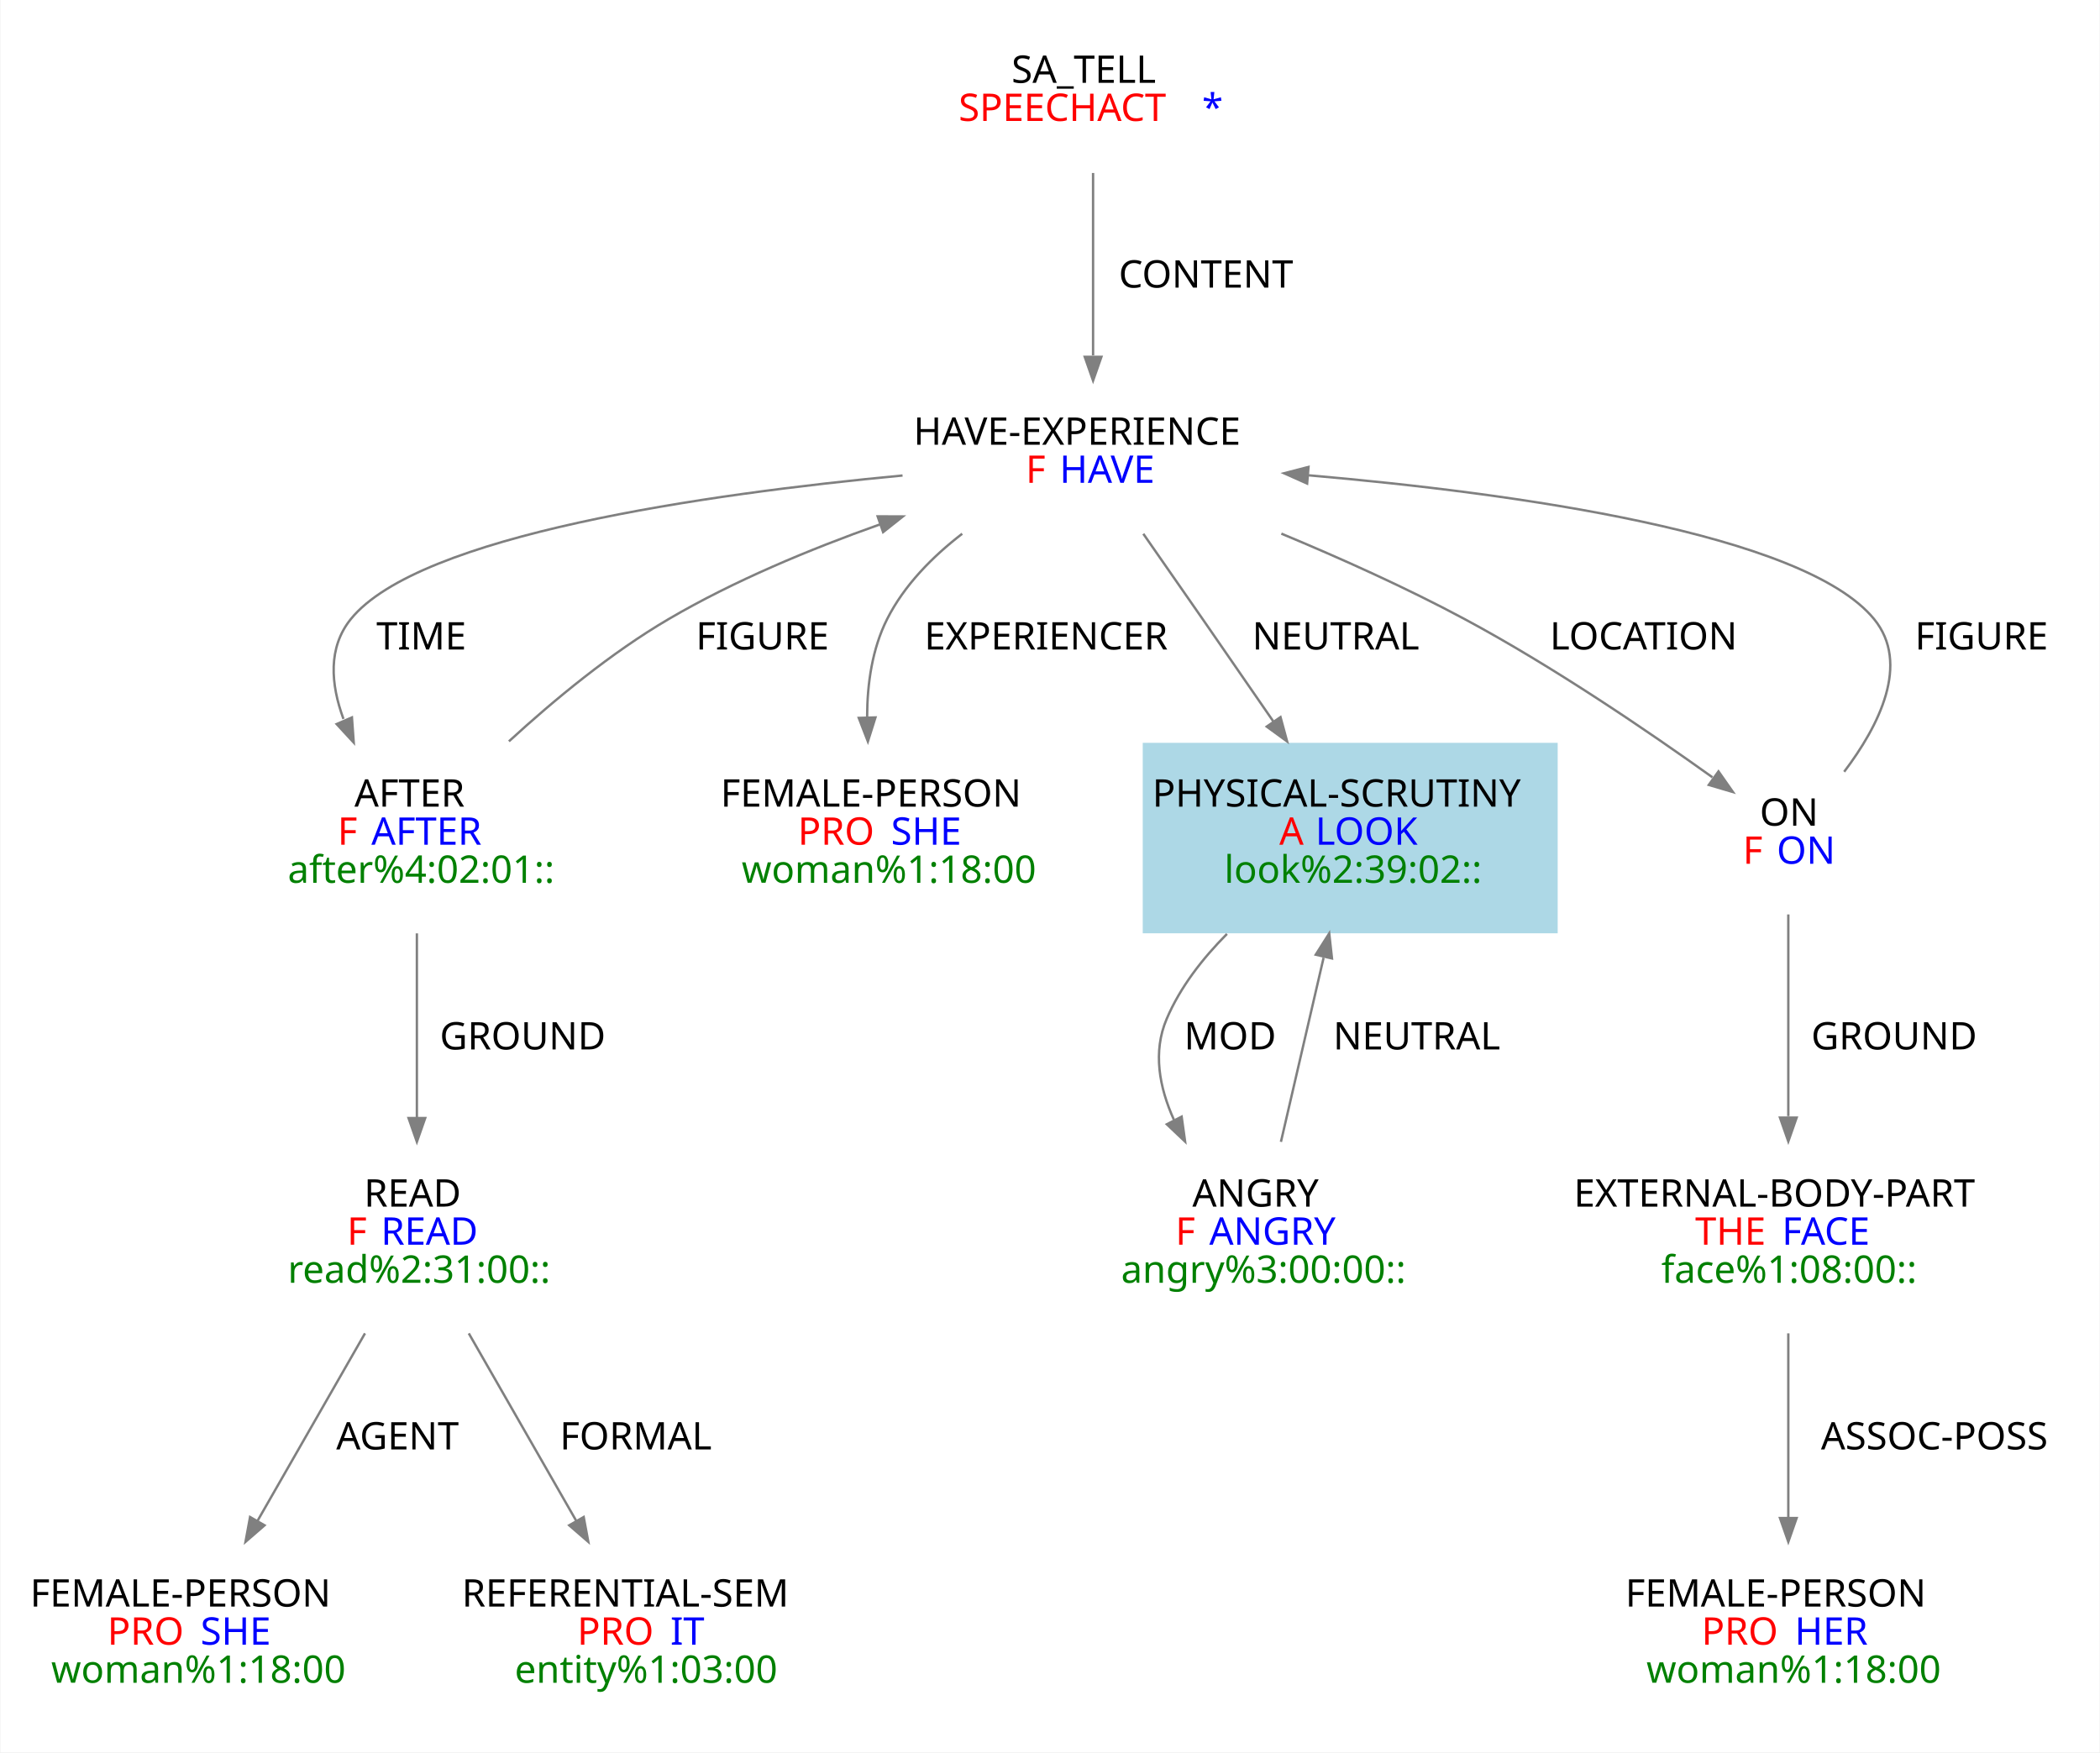
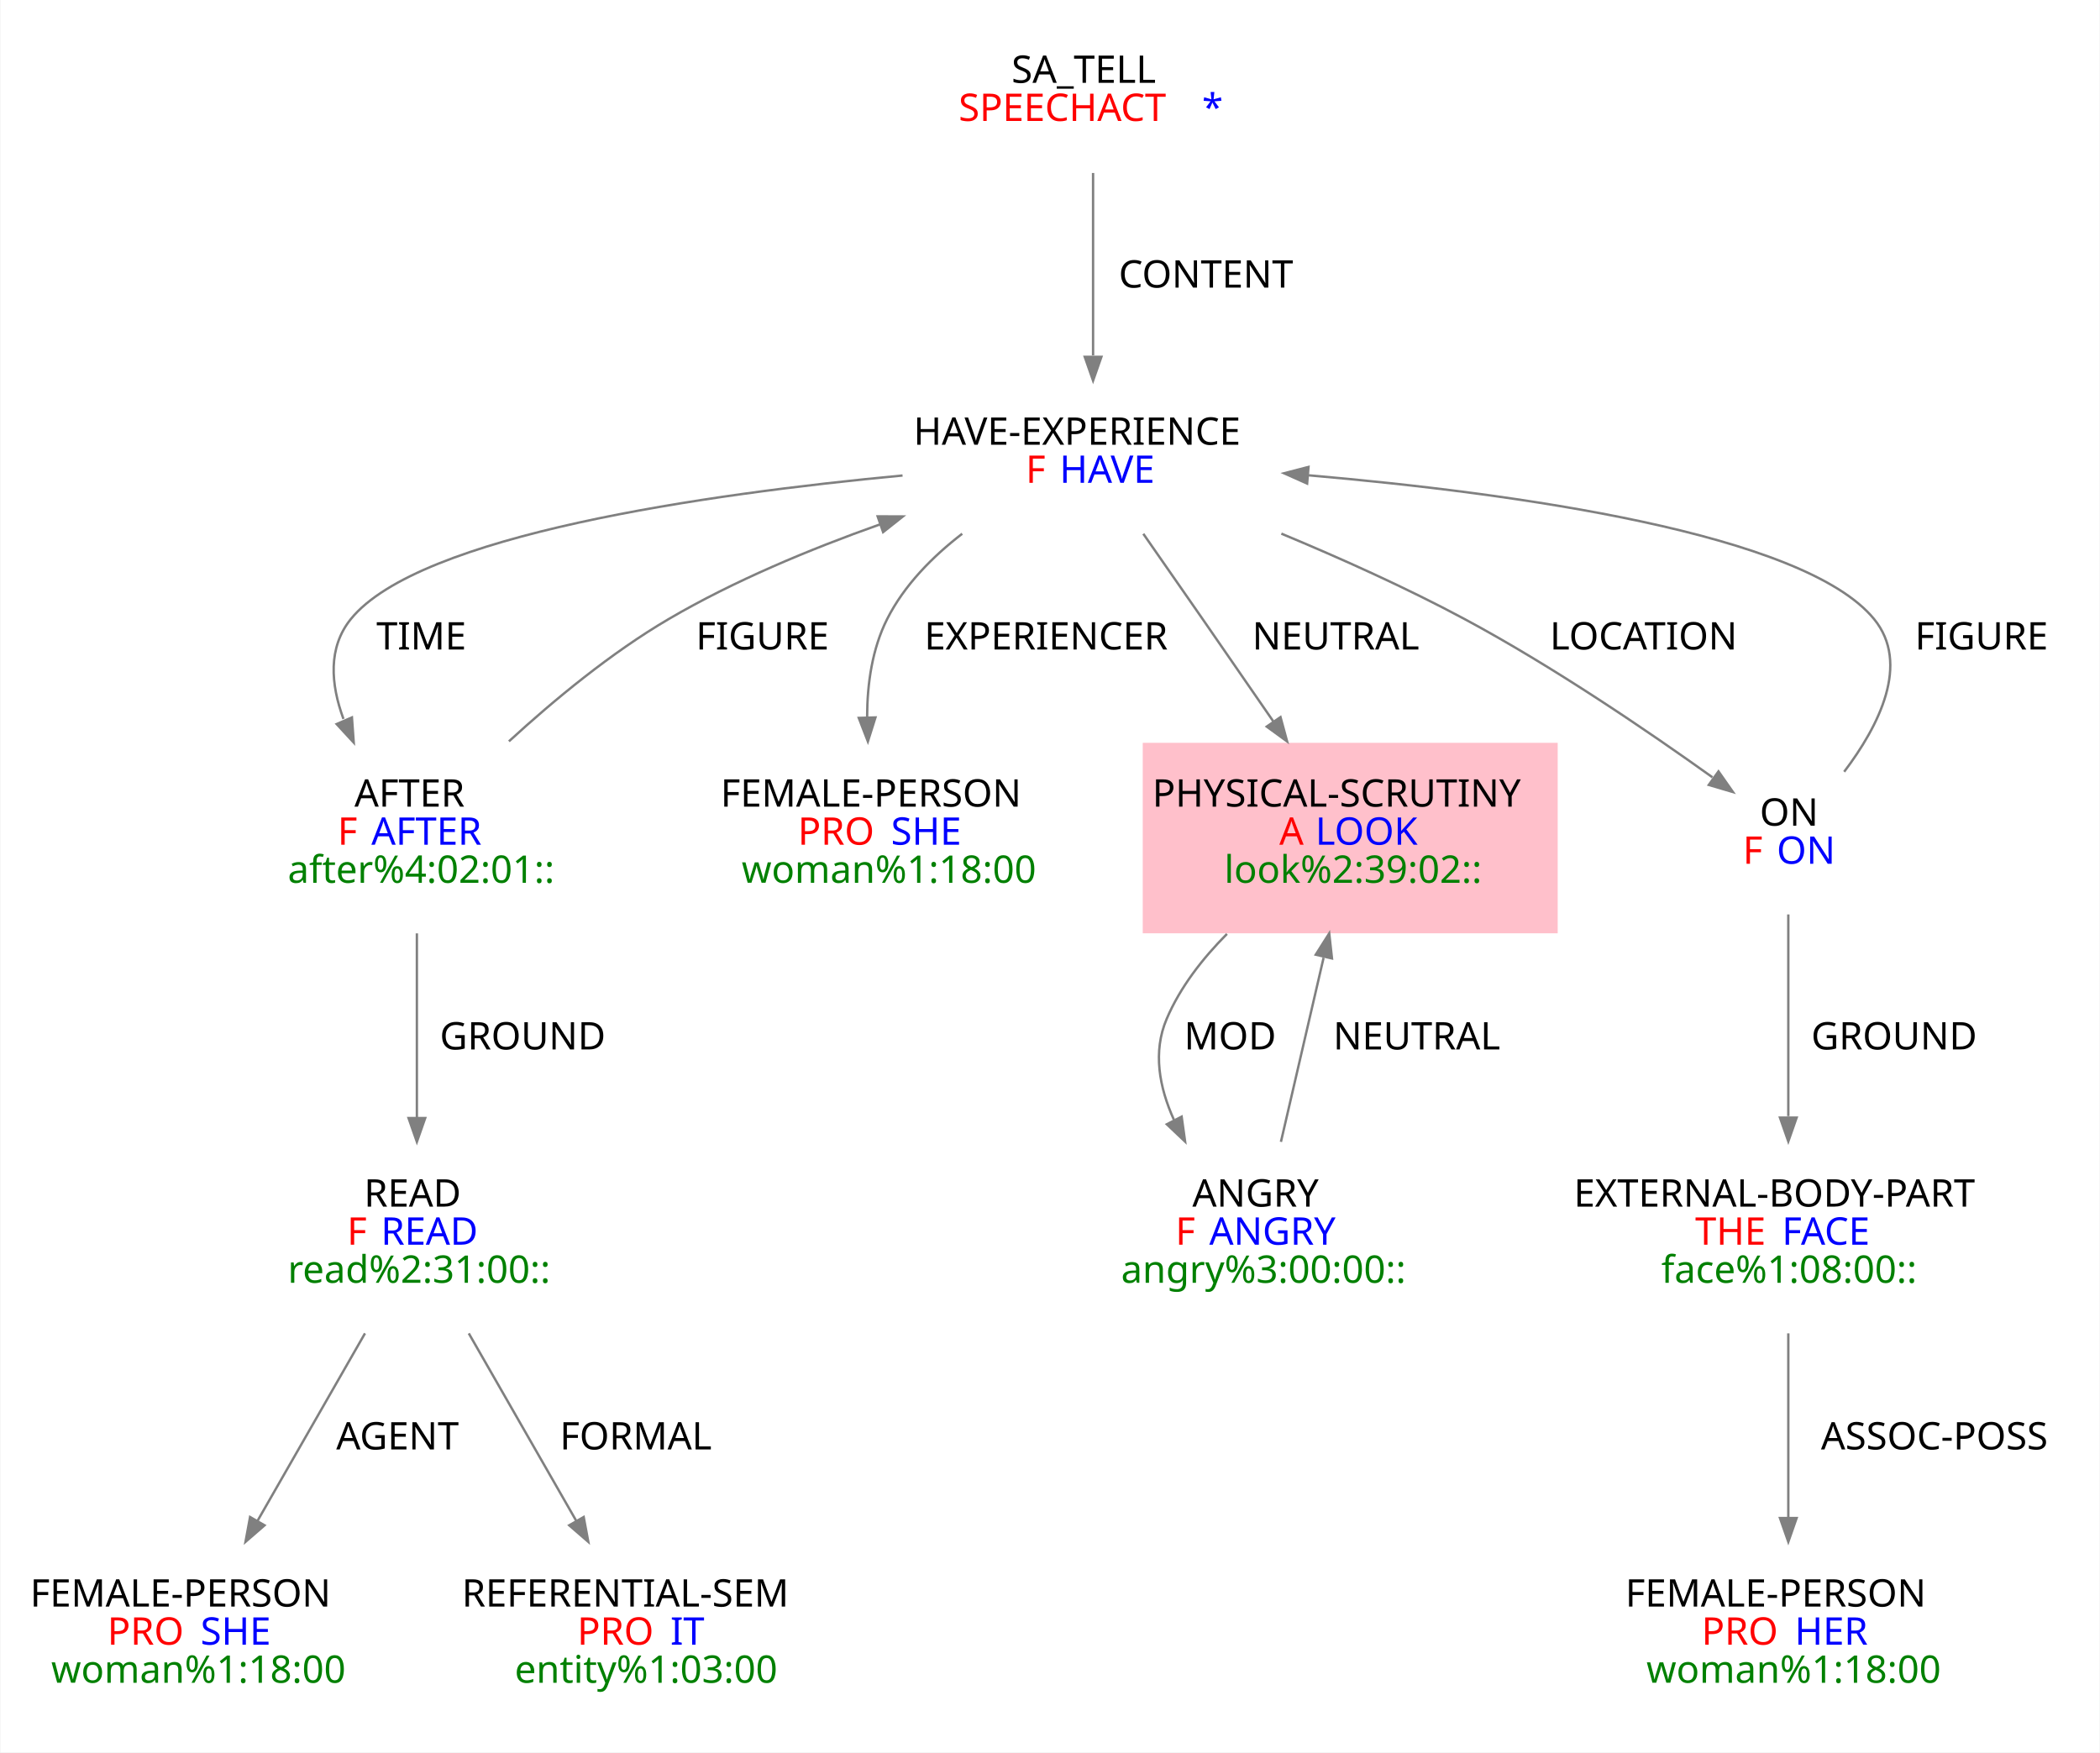
<svg xmlns="http://www.w3.org/2000/svg" xmlns:xlink="http://www.w3.org/1999/xlink" width="441pt" height="368pt" viewBox="0.00 0.00 440.81 368.00">
  <g id="graph0" class="graph" transform="scale(1 1) rotate(0) translate(4 364)">
    <polygon fill="white" stroke="transparent" points="-4,4 -4,-364 436.81,-364 436.81,4 -4,4" />
    <g id="node1" class="node">
      <g id="a_node1">
        <a xlink:href="http://trips.ihmc.us/lexicon/data/ONT::SA_TELL.xml" xlink:title="&lt;font color=&quot;green&quot;&gt;&lt;br /&gt;&lt;/font&gt; &lt;font color=&quot;black&quot;&gt;SA_TELL&lt;/font&gt; &lt;font color=&quot;green&quot;&gt;&lt;br /&gt;&lt;/font&gt; &lt;font color=&quot;red&quot;&gt;SPEECHACT&lt;/font&gt; &lt;font color=&quot;blue&quot;&gt;* &lt;/font&gt; &lt;font color=&quot;green&quot;&gt;&lt;br /&gt; &lt;/font&gt;">
          <text text-anchor="start" x="206.11" y="-346.6" font-family="Work Sans" font-size="8.00"> </text>
          <text text-anchor="start" x="208.33" y="-346.6" font-family="Work Sans" font-size="8.00">SA_TELL</text>
          <text text-anchor="start" x="242.57" y="-346.6" font-family="Work Sans" font-size="8.00"> </text>
          <text text-anchor="start" x="195" y="-338.6" font-family="Work Sans" font-size="8.00"> </text>
          <text text-anchor="start" x="197.22" y="-338.6" font-family="Work Sans" font-size="8.00" fill="red">SPEECHACT</text>
          <text text-anchor="start" x="246.12" y="-338.6" font-family="Work Sans" font-size="8.00"> </text>
          <text text-anchor="start" x="248.34" y="-338.6" font-family="Work Sans" font-size="8.00" fill="blue">* </text>
          <text text-anchor="start" x="253.68" y="-338.6" font-family="Work Sans" font-size="8.00"> </text>
          <text text-anchor="start" x="224.34" y="-330.6" font-family="Work Sans" font-size="8.00" fill="green"> </text>
        </a>
      </g>
    </g>
    <g id="node2" class="node">
      <g id="a_node2">
        <a xlink:href="http://trips.ihmc.us/lexicon/data/ONT::HAVE-EXPERIENCE.xml" xlink:title="&lt;font color=&quot;green&quot;&gt;&lt;br /&gt;&lt;/font&gt; &lt;font color=&quot;black&quot;&gt;HAVE-EXPERIENCE&lt;/font&gt; &lt;font color=&quot;green&quot;&gt;&lt;br /&gt;&lt;/font&gt; &lt;font color=&quot;red&quot;&gt;F&lt;/font&gt; &lt;font color=&quot;blue&quot;&gt;HAVE&lt;/font&gt; &lt;font color=&quot;green&quot;&gt;&lt;br /&gt; &lt;/font&gt;">
          <text text-anchor="start" x="185.51" y="-270.6" font-family="Work Sans" font-size="8.00"> </text>
          <text text-anchor="start" x="187.74" y="-270.6" font-family="Work Sans" font-size="8.00">HAVE-EXPERIENCE</text>
          <text text-anchor="start" x="263.17" y="-270.6" font-family="Work Sans" font-size="8.00"> </text>
          <text text-anchor="start" x="209.08" y="-262.6" font-family="Work Sans" font-size="8.00"> </text>
          <text text-anchor="start" x="211.3" y="-262.6" font-family="Work Sans" font-size="8.00" fill="red">F</text>
          <text text-anchor="start" x="216.19" y="-262.6" font-family="Work Sans" font-size="8.00"> </text>
          <text text-anchor="start" x="218.41" y="-262.6" font-family="Work Sans" font-size="8.00" fill="blue">HAVE</text>
          <text text-anchor="start" x="239.6" y="-262.6" font-family="Work Sans" font-size="8.00"> </text>
          <text text-anchor="start" x="224.34" y="-254.6" font-family="Work Sans" font-size="8.00" fill="green"> </text>
        </a>
      </g>
    </g>
-     <g id="edge10" class="edge">
+     <g id="edge8" class="edge">
      <path fill="none" stroke="grey" stroke-width="0.5" d="M225.45,-327.67C225.45,-316.58 225.45,-301.49 225.45,-289.38" />
      <polygon fill="grey" stroke="grey" stroke-width="0.5" points="227.2,-289.06 225.45,-284.06 223.7,-289.06 227.2,-289.06" />
      <text text-anchor="middle" x="249.16" y="-303.6" font-family="Work Sans" font-size="8.00"> CONTENT   </text>
    </g>
    <g id="node3" class="node">
      <g id="a_node3">
        <a xlink:href="http://trips.ihmc.us/lexicon/data/ONT::AFTER.xml" xlink:title="&lt;font color=&quot;green&quot;&gt;&lt;br /&gt;&lt;/font&gt; &lt;font color=&quot;black&quot;&gt;AFTER&lt;/font&gt; &lt;font color=&quot;green&quot;&gt;&lt;br /&gt;&lt;/font&gt; &lt;font color=&quot;red&quot;&gt;F&lt;/font&gt; &lt;font color=&quot;blue&quot;&gt;AFTER&lt;/font&gt; &lt;font color=&quot;green&quot;&gt;&lt;br /&gt;&lt;/font&gt; &lt;font color=&quot;green&quot;&gt;after%4:02:01::&lt;/font&gt; &lt;font color=&quot;green&quot;&gt;&lt;br /&gt; &lt;/font&gt;">
          <text text-anchor="start" x="68.12" y="-194.6" font-family="Work Sans" font-size="8.00"> </text>
          <text text-anchor="start" x="70.34" y="-194.6" font-family="Work Sans" font-size="8.00">AFTER</text>
          <text text-anchor="start" x="96.56" y="-194.6" font-family="Work Sans" font-size="8.00"> </text>
          <text text-anchor="start" x="64.56" y="-186.6" font-family="Work Sans" font-size="8.00"> </text>
          <text text-anchor="start" x="66.79" y="-186.6" font-family="Work Sans" font-size="8.00" fill="red">F</text>
          <text text-anchor="start" x="71.67" y="-186.6" font-family="Work Sans" font-size="8.00"> </text>
          <text text-anchor="start" x="73.89" y="-186.6" font-family="Work Sans" font-size="8.00" fill="blue">AFTER</text>
          <text text-anchor="start" x="100.12" y="-186.6" font-family="Work Sans" font-size="8.00"> </text>
          <text text-anchor="start" x="54.1" y="-178.6" font-family="Work Sans" font-size="8.00"> </text>
          <text text-anchor="start" x="56.32" y="-178.6" font-family="Work Sans" font-size="8.00" fill="green">after%4:02:01::</text>
          <text text-anchor="start" x="110.58" y="-178.6" font-family="Work Sans" font-size="8.00"> </text>
          <text text-anchor="start" x="82.34" y="-170.6" font-family="Work Sans" font-size="8.00" fill="green"> </text>
        </a>
      </g>
    </g>
-     <g id="edge2" class="edge">
+     <g id="edge10" class="edge">
      <path fill="none" stroke="grey" stroke-width="0.5" d="M185.44,-264.14C144.19,-260.26 83.92,-251.67 69.59,-234 64.74,-228.01 65.34,-220.34 68.03,-213.02" />
      <polygon fill="grey" stroke="grey" stroke-width="0.5" points="69.81,-213.33 70.19,-208.05 66.6,-211.94 69.81,-213.33" />
      <text text-anchor="middle" x="84.38" y="-227.6" font-family="Work Sans" font-size="8.00"> TIME   </text>
    </g>
    <g id="node7" class="node">
      <g id="a_node7">
        <a xlink:href="http://trips.ihmc.us/lexicon/data/ONT::FEMALE-PERSON.xml" xlink:title="&lt;font color=&quot;green&quot;&gt;&lt;br /&gt;&lt;/font&gt; &lt;font color=&quot;black&quot;&gt;FEMALE-PERSON&lt;/font&gt; &lt;font color=&quot;green&quot;&gt;&lt;br /&gt;&lt;/font&gt; &lt;font color=&quot;red&quot;&gt;PRO&lt;/font&gt; &lt;font color=&quot;blue&quot;&gt;SHE&lt;/font&gt; &lt;font color=&quot;green&quot;&gt;&lt;br /&gt;&lt;/font&gt; &lt;font color=&quot;green&quot;&gt;woman%1:18:00&lt;/font&gt; &lt;font color=&quot;green&quot;&gt;&lt;br /&gt; &lt;/font&gt;">
          <text text-anchor="start" x="145" y="-194.6" font-family="Work Sans" font-size="8.00"> </text>
          <text text-anchor="start" x="147.22" y="-194.6" font-family="Work Sans" font-size="8.00">FEMALE-PERSON</text>
          <text text-anchor="start" x="215.68" y="-194.6" font-family="Work Sans" font-size="8.00"> </text>
          <text text-anchor="start" x="161.22" y="-186.6" font-family="Work Sans" font-size="8.00"> </text>
          <text text-anchor="start" x="163.45" y="-186.6" font-family="Work Sans" font-size="8.00" fill="red">PRO</text>
          <text text-anchor="start" x="180.78" y="-186.6" font-family="Work Sans" font-size="8.00"> </text>
          <text text-anchor="start" x="183.01" y="-186.6" font-family="Work Sans" font-size="8.00" fill="blue">SHE</text>
          <text text-anchor="start" x="199.46" y="-186.6" font-family="Work Sans" font-size="8.00"> </text>
          <text text-anchor="start" x="149.43" y="-178.6" font-family="Work Sans" font-size="8.00"> </text>
          <text text-anchor="start" x="151.65" y="-178.6" font-family="Work Sans" font-size="8.00" fill="green">woman%1:18:00</text>
          <text text-anchor="start" x="211.25" y="-178.6" font-family="Work Sans" font-size="8.00"> </text>
          <text text-anchor="start" x="180.34" y="-170.6" font-family="Work Sans" font-size="8.00" fill="green"> </text>
        </a>
      </g>
    </g>
-     <g id="edge4" class="edge">
+     <g id="edge5" class="edge">
      <path fill="none" stroke="grey" stroke-width="0.5" d="M197.97,-251.91C191.68,-247.07 185.79,-241.08 182.21,-234 179.07,-227.78 178.02,-220.42 178,-213.48" />
      <polygon fill="grey" stroke="grey" stroke-width="0.5" points="179.75,-213.33 178.16,-208.28 176.25,-213.23 179.75,-213.33" />
      <text text-anchor="middle" x="215.57" y="-227.6" font-family="Work Sans" font-size="8.00"> EXPERIENCER   </text>
    </g>
    <g id="node8" class="node">
      <g id="a_node8">
        <a xlink:href="http://trips.ihmc.us/lexicon/data/ONT::PHYSICAL-SCRUTINY.xml" xlink:title="&lt;font color=&quot;green&quot;&gt;&lt;br /&gt;&lt;/font&gt; &lt;font color=&quot;black&quot;&gt;PHYSICAL-SCRUTINY&lt;/font&gt; &lt;font color=&quot;green&quot;&gt;&lt;br /&gt;&lt;/font&gt; &lt;font color=&quot;red&quot;&gt;A&lt;/font&gt; &lt;font color=&quot;blue&quot;&gt;LOOK&lt;/font&gt; &lt;font color=&quot;green&quot;&gt;&lt;br /&gt;&lt;/font&gt; &lt;font color=&quot;green&quot;&gt;look%2:39:02::&lt;/font&gt; &lt;font color=&quot;green&quot;&gt;&lt;br /&gt; &lt;/font&gt;">
-           <polygon fill="lightblue" stroke="transparent" points="323.02,-208 235.88,-208 235.88,-168 323.02,-168 323.02,-208" />
+           <polygon fill="pink" stroke="transparent" points="323.02,-208 235.88,-208 235.88,-168 323.02,-168 323.02,-208" />
          <text text-anchor="start" x="235.67" y="-194.6" font-family="Work Sans" font-size="8.00"> </text>
          <text text-anchor="start" x="237.89" y="-194.6" font-family="Work Sans" font-size="8.00">PHYSICAL-SCRUTINY</text>
          <text text-anchor="start" x="321.01" y="-194.6" font-family="Work Sans" font-size="8.00"> </text>
          <text text-anchor="start" x="262.33" y="-186.6" font-family="Work Sans" font-size="8.00"> </text>
          <text text-anchor="start" x="264.56" y="-186.6" font-family="Work Sans" font-size="8.00" fill="red">A</text>
          <text text-anchor="start" x="269.89" y="-186.6" font-family="Work Sans" font-size="8.00"> </text>
          <text text-anchor="start" x="272.12" y="-186.6" font-family="Work Sans" font-size="8.00" fill="blue">LOOK</text>
          <text text-anchor="start" x="294.35" y="-186.6" font-family="Work Sans" font-size="8.00"> </text>
          <text text-anchor="start" x="250.77" y="-178.6" font-family="Work Sans" font-size="8.00"> </text>
          <text text-anchor="start" x="252.99" y="-178.6" font-family="Work Sans" font-size="8.00" fill="green">look%2:39:02::</text>
          <text text-anchor="start" x="305.91" y="-178.6" font-family="Work Sans" font-size="8.00"> </text>
          <text text-anchor="start" x="278.34" y="-170.6" font-family="Work Sans" font-size="8.00" fill="green"> </text>
        </a>
      </g>
    </g>
-     <g id="edge8" class="edge">
+     <g id="edge6" class="edge">
      <path fill="none" stroke="grey" stroke-width="0.5" d="M236,-251.9C239.92,-246.28 244.39,-239.85 248.45,-234 253.28,-227.03 258.52,-219.43 263.3,-212.5" />
      <polygon fill="grey" stroke="grey" stroke-width="0.5" points="264.81,-213.4 266.2,-208.29 261.92,-211.41 264.81,-213.4" />
      <text text-anchor="middle" x="276.42" y="-227.6" font-family="Work Sans" font-size="8.00"> NEUTRAL   </text>
    </g>
    <g id="node10" class="node">
      <g id="a_node10">
        <a xlink:href="http://trips.ihmc.us/lexicon/data/ONT::ON.xml" xlink:title="&lt;font color=&quot;green&quot;&gt;&lt;br /&gt;&lt;/font&gt; &lt;font color=&quot;black&quot;&gt;ON&lt;/font&gt; &lt;font color=&quot;green&quot;&gt;&lt;br /&gt;&lt;/font&gt; &lt;font color=&quot;red&quot;&gt;F&lt;/font&gt; &lt;font color=&quot;blue&quot;&gt;ON&lt;/font&gt; &lt;font color=&quot;green&quot;&gt;&lt;br /&gt; &lt;/font&gt;">
          <text text-anchor="start" x="363.23" y="-190.6" font-family="Work Sans" font-size="8.00"> </text>
          <text text-anchor="start" x="365.45" y="-190.6" font-family="Work Sans" font-size="8.00">ON</text>
          <text text-anchor="start" x="377.45" y="-190.6" font-family="Work Sans" font-size="8.00"> </text>
          <text text-anchor="start" x="359.67" y="-182.6" font-family="Work Sans" font-size="8.00"> </text>
          <text text-anchor="start" x="361.9" y="-182.6" font-family="Work Sans" font-size="8.00" fill="red">F</text>
          <text text-anchor="start" x="366.78" y="-182.6" font-family="Work Sans" font-size="8.00"> </text>
          <text text-anchor="start" x="369.01" y="-182.6" font-family="Work Sans" font-size="8.00" fill="blue">ON</text>
          <text text-anchor="start" x="381.01" y="-182.6" font-family="Work Sans" font-size="8.00"> </text>
          <text text-anchor="start" x="370.34" y="-174.6" font-family="Work Sans" font-size="8.00" fill="green"> </text>
        </a>
      </g>
    </g>
-     <g id="edge14" class="edge">
+     <g id="edge7" class="edge">
      <path fill="none" stroke="grey" stroke-width="0.5" d="M264.99,-251.93C277.52,-246.72 291.27,-240.53 303.45,-234 322.06,-224.02 342.06,-210.39 355.52,-200.76" />
      <polygon fill="grey" stroke="grey" stroke-width="0.5" points="356.79,-202 359.83,-197.66 354.75,-199.16 356.79,-202" />
      <text text-anchor="middle" x="341.05" y="-227.6" font-family="Work Sans" font-size="8.00"> LOCATION   </text>
    </g>
-     <g id="edge13" class="edge">
+     <g id="edge14" class="edge">
      <path fill="none" stroke="grey" stroke-width="0.5" d="M102.78,-208.31C112.28,-217.03 124.27,-226.93 136.34,-234 150.02,-242.02 166,-248.66 180.61,-253.84" />
      <polygon fill="grey" stroke="grey" stroke-width="0.5" points="180.21,-255.56 185.51,-255.54 181.36,-252.25 180.21,-255.56" />
      <text text-anchor="middle" x="156.01" y="-227.6" font-family="Work Sans" font-size="8.00"> FIGURE   </text>
    </g>
    <g id="node4" class="node">
      <g id="a_node4">
        <a xlink:href="http://trips.ihmc.us/lexicon/data/ONT::READ.xml" xlink:title="&lt;font color=&quot;green&quot;&gt;&lt;br /&gt;&lt;/font&gt; &lt;font color=&quot;black&quot;&gt;READ&lt;/font&gt; &lt;font color=&quot;green&quot;&gt;&lt;br /&gt;&lt;/font&gt; &lt;font color=&quot;red&quot;&gt;F&lt;/font&gt; &lt;font color=&quot;blue&quot;&gt;READ&lt;/font&gt; &lt;font color=&quot;green&quot;&gt;&lt;br /&gt;&lt;/font&gt; &lt;font color=&quot;green&quot;&gt;read%2:31:00::&lt;/font&gt; &lt;font color=&quot;green&quot;&gt;&lt;br /&gt; &lt;/font&gt;">
          <text text-anchor="start" x="70.12" y="-110.6" font-family="Work Sans" font-size="8.00"> </text>
          <text text-anchor="start" x="72.34" y="-110.6" font-family="Work Sans" font-size="8.00">READ</text>
          <text text-anchor="start" x="94.56" y="-110.6" font-family="Work Sans" font-size="8.00"> </text>
          <text text-anchor="start" x="66.56" y="-102.6" font-family="Work Sans" font-size="8.00"> </text>
          <text text-anchor="start" x="68.78" y="-102.6" font-family="Work Sans" font-size="8.00" fill="red">F</text>
          <text text-anchor="start" x="73.67" y="-102.6" font-family="Work Sans" font-size="8.00"> </text>
          <text text-anchor="start" x="75.89" y="-102.6" font-family="Work Sans" font-size="8.00" fill="blue">READ</text>
          <text text-anchor="start" x="98.12" y="-102.6" font-family="Work Sans" font-size="8.00"> </text>
          <text text-anchor="start" x="54.1" y="-94.6" font-family="Work Sans" font-size="8.00"> </text>
          <text text-anchor="start" x="56.32" y="-94.6" font-family="Work Sans" font-size="8.00" fill="green">read%2:31:00::</text>
          <text text-anchor="start" x="110.58" y="-94.6" font-family="Work Sans" font-size="8.00"> </text>
          <text text-anchor="start" x="82.34" y="-86.6" font-family="Work Sans" font-size="8.00" fill="green"> </text>
        </a>
      </g>
    </g>
-     <g id="edge9" class="edge">
+     <g id="edge12" class="edge">
      <path fill="none" stroke="grey" stroke-width="0.5" d="M83.45,-167.98C83.45,-156.47 83.45,-141.68 83.45,-129.33" />
      <polygon fill="grey" stroke="grey" stroke-width="0.5" points="85.2,-129.2 83.45,-124.2 81.7,-129.2 85.2,-129.2" />
      <text text-anchor="middle" x="105.67" y="-143.6" font-family="Work Sans" font-size="8.00"> GROUND   </text>
    </g>
    <g id="node5" class="node">
      <g id="a_node5">
        <a xlink:href="http://trips.ihmc.us/lexicon/data/ONT::FEMALE-PERSON.xml" xlink:title="&lt;font color=&quot;green&quot;&gt;&lt;br /&gt;&lt;/font&gt; &lt;font color=&quot;black&quot;&gt;FEMALE-PERSON&lt;/font&gt; &lt;font color=&quot;green&quot;&gt;&lt;br /&gt;&lt;/font&gt; &lt;font color=&quot;red&quot;&gt;PRO&lt;/font&gt; &lt;font color=&quot;blue&quot;&gt;SHE&lt;/font&gt; &lt;font color=&quot;green&quot;&gt;&lt;br /&gt;&lt;/font&gt; &lt;font color=&quot;green&quot;&gt;woman%1:18:00&lt;/font&gt; &lt;font color=&quot;green&quot;&gt;&lt;br /&gt; &lt;/font&gt;">
          <text text-anchor="start" x="0" y="-26.6" font-family="Work Sans" font-size="8.00"> </text>
          <text text-anchor="start" x="2.22" y="-26.6" font-family="Work Sans" font-size="8.00">FEMALE-PERSON</text>
          <text text-anchor="start" x="70.68" y="-26.6" font-family="Work Sans" font-size="8.00"> </text>
          <text text-anchor="start" x="16.22" y="-18.6" font-family="Work Sans" font-size="8.00"> </text>
          <text text-anchor="start" x="18.45" y="-18.6" font-family="Work Sans" font-size="8.00" fill="red">PRO</text>
          <text text-anchor="start" x="35.78" y="-18.6" font-family="Work Sans" font-size="8.00"> </text>
          <text text-anchor="start" x="38.01" y="-18.6" font-family="Work Sans" font-size="8.00" fill="blue">SHE</text>
          <text text-anchor="start" x="54.46" y="-18.6" font-family="Work Sans" font-size="8.00"> </text>
          <text text-anchor="start" x="4.43" y="-10.6" font-family="Work Sans" font-size="8.00"> </text>
          <text text-anchor="start" x="6.65" y="-10.6" font-family="Work Sans" font-size="8.00" fill="green">woman%1:18:00</text>
          <text text-anchor="start" x="66.25" y="-10.6" font-family="Work Sans" font-size="8.00"> </text>
          <text text-anchor="start" x="35.34" y="-2.6" font-family="Work Sans" font-size="8.00" fill="green"> </text>
        </a>
      </g>
    </g>
    <g id="edge1" class="edge">
      <path fill="none" stroke="grey" stroke-width="0.5" d="M72.55,-83.98C65.84,-72.27 57.17,-57.15 50.02,-44.67" />
      <polygon fill="grey" stroke="grey" stroke-width="0.5" points="51.46,-43.67 47.46,-40.2 48.42,-45.41 51.46,-43.67" />
      <text text-anchor="middle" x="79.39" y="-59.6" font-family="Work Sans" font-size="8.00"> AGENT   </text>
    </g>
    <g id="node6" class="node">
      <g id="a_node6">
        <a xlink:href="http://trips.ihmc.us/lexicon/data/ONT::REFERENTIAL-SEM.xml" xlink:title="&lt;font color=&quot;green&quot;&gt;&lt;br /&gt;&lt;/font&gt; &lt;font color=&quot;black&quot;&gt;REFERENTIAL-SEM&lt;/font&gt; &lt;font color=&quot;green&quot;&gt;&lt;br /&gt;&lt;/font&gt; &lt;font color=&quot;red&quot;&gt;PRO&lt;/font&gt; &lt;font color=&quot;blue&quot;&gt;IT&lt;/font&gt; &lt;font color=&quot;green&quot;&gt;&lt;br /&gt;&lt;/font&gt; &lt;font color=&quot;green&quot;&gt;entity%1:03:00&lt;/font&gt; &lt;font color=&quot;green&quot;&gt;&lt;br /&gt; &lt;/font&gt;">
          <text text-anchor="start" x="90.67" y="-26.6" font-family="Work Sans" font-size="8.00"> </text>
          <text text-anchor="start" x="92.89" y="-26.6" font-family="Work Sans" font-size="8.00">REFERENTIAL-SEM</text>
          <text text-anchor="start" x="168.01" y="-26.6" font-family="Work Sans" font-size="8.00"> </text>
          <text text-anchor="start" x="114.89" y="-18.6" font-family="Work Sans" font-size="8.00"> </text>
          <text text-anchor="start" x="117.12" y="-18.6" font-family="Work Sans" font-size="8.00" fill="red">PRO</text>
          <text text-anchor="start" x="134.45" y="-18.6" font-family="Work Sans" font-size="8.00"> </text>
          <text text-anchor="start" x="136.68" y="-18.6" font-family="Work Sans" font-size="8.00" fill="blue">IT</text>
          <text text-anchor="start" x="143.79" y="-18.6" font-family="Work Sans" font-size="8.00"> </text>
          <text text-anchor="start" x="101.77" y="-10.6" font-family="Work Sans" font-size="8.00"> </text>
          <text text-anchor="start" x="103.99" y="-10.6" font-family="Work Sans" font-size="8.00" fill="green">entity%1:03:00</text>
          <text text-anchor="start" x="156.91" y="-10.6" font-family="Work Sans" font-size="8.00"> </text>
          <text text-anchor="start" x="129.34" y="-2.6" font-family="Work Sans" font-size="8.00" fill="green"> </text>
        </a>
      </g>
    </g>
-     <g id="edge6" class="edge">
+     <g id="edge9" class="edge">
      <path fill="none" stroke="grey" stroke-width="0.5" d="M94.35,-83.98C101.07,-72.27 109.73,-57.15 116.88,-44.67" />
      <polygon fill="grey" stroke="grey" stroke-width="0.5" points="118.48,-45.41 119.45,-40.2 115.44,-43.67 118.48,-45.41" />
      <text text-anchor="middle" x="129.42" y="-59.6" font-family="Work Sans" font-size="8.00"> FORMAL   </text>
    </g>
    <g id="node9" class="node">
      <g id="a_node9">
        <a xlink:href="http://trips.ihmc.us/lexicon/data/ONT::ANGRY.xml" xlink:title="&lt;font color=&quot;green&quot;&gt;&lt;br /&gt;&lt;/font&gt; &lt;font color=&quot;black&quot;&gt;ANGRY&lt;/font&gt; &lt;font color=&quot;green&quot;&gt;&lt;br /&gt;&lt;/font&gt; &lt;font color=&quot;red&quot;&gt;F&lt;/font&gt; &lt;font color=&quot;blue&quot;&gt;ANGRY&lt;/font&gt; &lt;font color=&quot;green&quot;&gt;&lt;br /&gt;&lt;/font&gt; &lt;font color=&quot;green&quot;&gt;angry%3:00:00::&lt;/font&gt; &lt;font color=&quot;green&quot;&gt;&lt;br /&gt; &lt;/font&gt;">
          <text text-anchor="start" x="244.07" y="-110.6" font-family="Work Sans" font-size="8.00"> </text>
          <text text-anchor="start" x="246.3" y="-110.6" font-family="Work Sans" font-size="8.00">ANGRY</text>
          <text text-anchor="start" x="274.61" y="-110.6" font-family="Work Sans" font-size="8.00"> </text>
          <text text-anchor="start" x="240.52" y="-102.6" font-family="Work Sans" font-size="8.00"> </text>
          <text text-anchor="start" x="242.74" y="-102.6" font-family="Work Sans" font-size="8.00" fill="red">F</text>
          <text text-anchor="start" x="247.63" y="-102.6" font-family="Work Sans" font-size="8.00"> </text>
          <text text-anchor="start" x="249.85" y="-102.6" font-family="Work Sans" font-size="8.00" fill="blue">ANGRY</text>
          <text text-anchor="start" x="278.16" y="-102.6" font-family="Work Sans" font-size="8.00"> </text>
          <text text-anchor="start" x="229.1" y="-94.6" font-family="Work Sans" font-size="8.00"> </text>
          <text text-anchor="start" x="231.32" y="-94.6" font-family="Work Sans" font-size="8.00" fill="green">angry%3:00:00::</text>
          <text text-anchor="start" x="289.58" y="-94.6" font-family="Work Sans" font-size="8.00"> </text>
          <text text-anchor="start" x="259.34" y="-86.6" font-family="Work Sans" font-size="8.00" fill="green"> </text>
        </a>
      </g>
    </g>
-     <g id="edge7" class="edge">
+     <g id="edge4" class="edge">
      <path fill="none" stroke="grey" stroke-width="0.5" d="M253.57,-167.87C248.42,-162.69 243.73,-156.66 240.9,-150 237.97,-143.12 239.34,-135.67 242.42,-128.85" />
      <polygon fill="grey" stroke="grey" stroke-width="0.5" points="244.05,-129.49 244.78,-124.25 240.94,-127.89 244.05,-129.49" />
      <text text-anchor="middle" x="254.23" y="-143.6" font-family="Work Sans" font-size="8.00"> MOD   </text>
    </g>
    <g id="edge11" class="edge">
      <path fill="none" stroke="grey" stroke-width="0.5" d="M264.9,-124.2C267.57,-135.74 271,-150.54 273.86,-162.86" />
      <polygon fill="grey" stroke="grey" stroke-width="0.5" points="272.21,-163.51 275.04,-167.98 275.62,-162.72 272.21,-163.51" />
      <text text-anchor="middle" x="293.42" y="-143.6" font-family="Work Sans" font-size="8.00"> NEUTRAL   </text>
    </g>
-     <g id="edge3" class="edge">
+     <g id="edge2" class="edge">
      <path fill="none" stroke="grey" stroke-width="0.5" d="M383.18,-201.92C390.47,-211.56 397.13,-224.63 389.45,-234 374.69,-252.03 313.99,-260.42 270.75,-264.18" />
      <polygon fill="grey" stroke="grey" stroke-width="0.5" points="270.4,-262.45 265.56,-264.61 270.69,-265.94 270.4,-262.45" />
      <text text-anchor="middle" x="412.01" y="-227.6" font-family="Work Sans" font-size="8.00"> FIGURE   </text>
    </g>
    <g id="node11" class="node">
      <g id="a_node11">
        <a xlink:href="http://trips.ihmc.us/lexicon/data/ONT::EXTERNAL-BODY-PART.xml" xlink:title="&lt;font color=&quot;green&quot;&gt;&lt;br /&gt;&lt;/font&gt; &lt;font color=&quot;black&quot;&gt;EXTERNAL-BODY-PART&lt;/font&gt; &lt;font color=&quot;green&quot;&gt;&lt;br /&gt;&lt;/font&gt; &lt;font color=&quot;red&quot;&gt;THE&lt;/font&gt; &lt;font color=&quot;blue&quot;&gt;FACE&lt;/font&gt; &lt;font color=&quot;green&quot;&gt;&lt;br /&gt;&lt;/font&gt; &lt;font color=&quot;green&quot;&gt;face%1:08:00::&lt;/font&gt; &lt;font color=&quot;green&quot;&gt;&lt;br /&gt; &lt;/font&gt;">
          <text text-anchor="start" x="324.18" y="-110.6" font-family="Work Sans" font-size="8.00"> </text>
          <text text-anchor="start" x="326.4" y="-110.6" font-family="Work Sans" font-size="8.00">EXTERNAL-BODY-PART</text>
          <text text-anchor="start" x="416.5" y="-110.6" font-family="Work Sans" font-size="8.00"> </text>
          <text text-anchor="start" x="349.67" y="-102.6" font-family="Work Sans" font-size="8.00"> </text>
          <text text-anchor="start" x="351.89" y="-102.6" font-family="Work Sans" font-size="8.00" fill="red">THE</text>
          <text text-anchor="start" x="367.89" y="-102.6" font-family="Work Sans" font-size="8.00"> </text>
          <text text-anchor="start" x="370.11" y="-102.6" font-family="Work Sans" font-size="8.00" fill="blue">FACE</text>
          <text text-anchor="start" x="391.01" y="-102.6" font-family="Work Sans" font-size="8.00"> </text>
          <text text-anchor="start" x="342.54" y="-94.6" font-family="Work Sans" font-size="8.00"> </text>
          <text text-anchor="start" x="344.77" y="-94.6" font-family="Work Sans" font-size="8.00" fill="green">face%1:08:00::</text>
          <text text-anchor="start" x="398.14" y="-94.6" font-family="Work Sans" font-size="8.00"> </text>
          <text text-anchor="start" x="370.34" y="-86.6" font-family="Work Sans" font-size="8.00" fill="green"> </text>
        </a>
      </g>
    </g>
-     <g id="edge5" class="edge">
+     <g id="edge13" class="edge">
      <path fill="none" stroke="grey" stroke-width="0.5" d="M371.45,-171.96C371.45,-160.12 371.45,-143.38 371.45,-129.6" />
      <polygon fill="grey" stroke="grey" stroke-width="0.5" points="373.2,-129.29 371.45,-124.29 369.7,-129.29 373.2,-129.29" />
      <text text-anchor="middle" x="393.67" y="-143.6" font-family="Work Sans" font-size="8.00"> GROUND   </text>
    </g>
    <g id="node12" class="node">
      <g id="a_node12">
        <a xlink:href="http://trips.ihmc.us/lexicon/data/ONT::FEMALE-PERSON.xml" xlink:title="&lt;font color=&quot;green&quot;&gt;&lt;br /&gt;&lt;/font&gt; &lt;font color=&quot;black&quot;&gt;FEMALE-PERSON&lt;/font&gt; &lt;font color=&quot;green&quot;&gt;&lt;br /&gt;&lt;/font&gt; &lt;font color=&quot;red&quot;&gt;PRO&lt;/font&gt; &lt;font color=&quot;blue&quot;&gt;HER&lt;/font&gt; &lt;font color=&quot;green&quot;&gt;&lt;br /&gt;&lt;/font&gt; &lt;font color=&quot;green&quot;&gt;woman%1:18:00&lt;/font&gt; &lt;font color=&quot;green&quot;&gt;&lt;br /&gt; &lt;/font&gt;">
          <text text-anchor="start" x="335" y="-26.6" font-family="Work Sans" font-size="8.00"> </text>
          <text text-anchor="start" x="337.22" y="-26.6" font-family="Work Sans" font-size="8.00">FEMALE-PERSON</text>
          <text text-anchor="start" x="405.68" y="-26.6" font-family="Work Sans" font-size="8.00"> </text>
          <text text-anchor="start" x="351" y="-18.6" font-family="Work Sans" font-size="8.00"> </text>
          <text text-anchor="start" x="353.23" y="-18.6" font-family="Work Sans" font-size="8.00" fill="red">PRO</text>
          <text text-anchor="start" x="370.56" y="-18.6" font-family="Work Sans" font-size="8.00"> </text>
          <text text-anchor="start" x="372.79" y="-18.6" font-family="Work Sans" font-size="8.00" fill="blue">HER</text>
          <text text-anchor="start" x="389.68" y="-18.6" font-family="Work Sans" font-size="8.00"> </text>
          <text text-anchor="start" x="339.43" y="-10.6" font-family="Work Sans" font-size="8.00"> </text>
          <text text-anchor="start" x="341.65" y="-10.6" font-family="Work Sans" font-size="8.00" fill="green">woman%1:18:00</text>
          <text text-anchor="start" x="401.25" y="-10.6" font-family="Work Sans" font-size="8.00"> </text>
          <text text-anchor="start" x="370.34" y="-2.6" font-family="Work Sans" font-size="8.00" fill="green"> </text>
        </a>
      </g>
    </g>
-     <g id="edge12" class="edge">
+     <g id="edge3" class="edge">
      <path fill="none" stroke="grey" stroke-width="0.5" d="M371.45,-83.98C371.45,-72.47 371.45,-57.68 371.45,-45.33" />
      <polygon fill="grey" stroke="grey" stroke-width="0.5" points="373.2,-45.2 371.45,-40.2 369.7,-45.2 373.2,-45.2" />
      <text text-anchor="middle" x="402.13" y="-59.6" font-family="Work Sans" font-size="8.00"> ASSOC-POSS   </text>
    </g>
  </g>
</svg>
